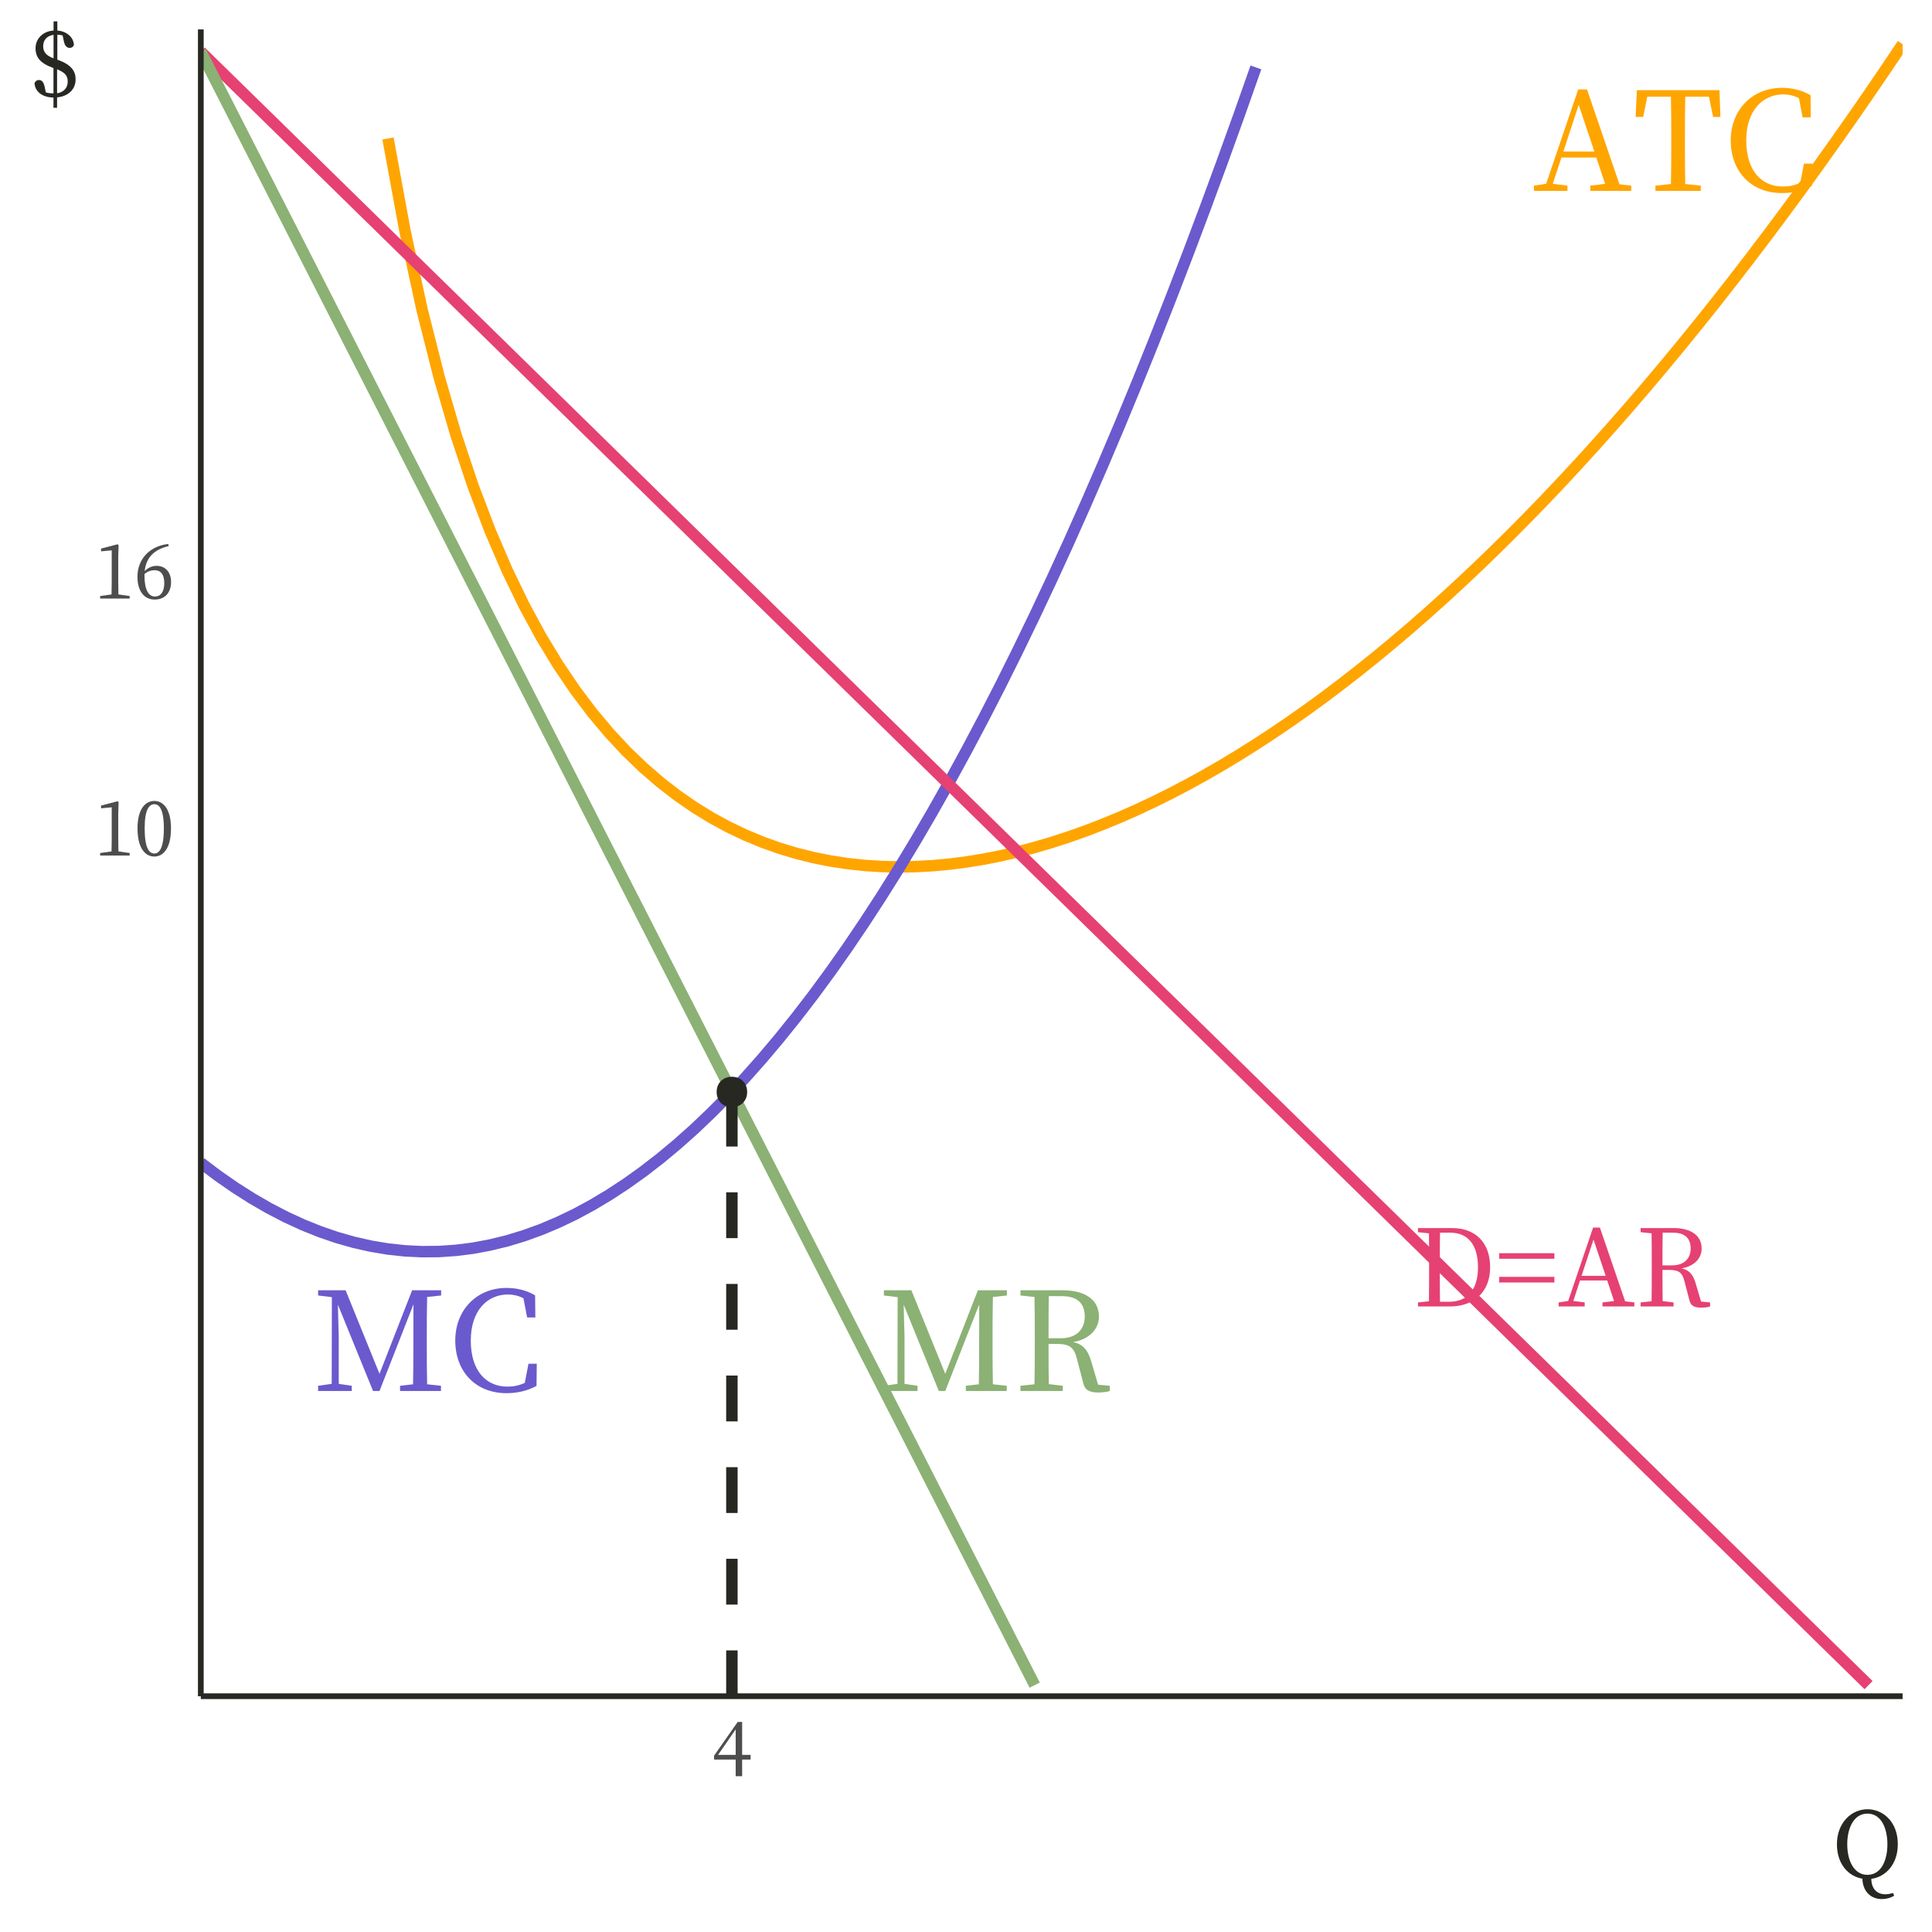
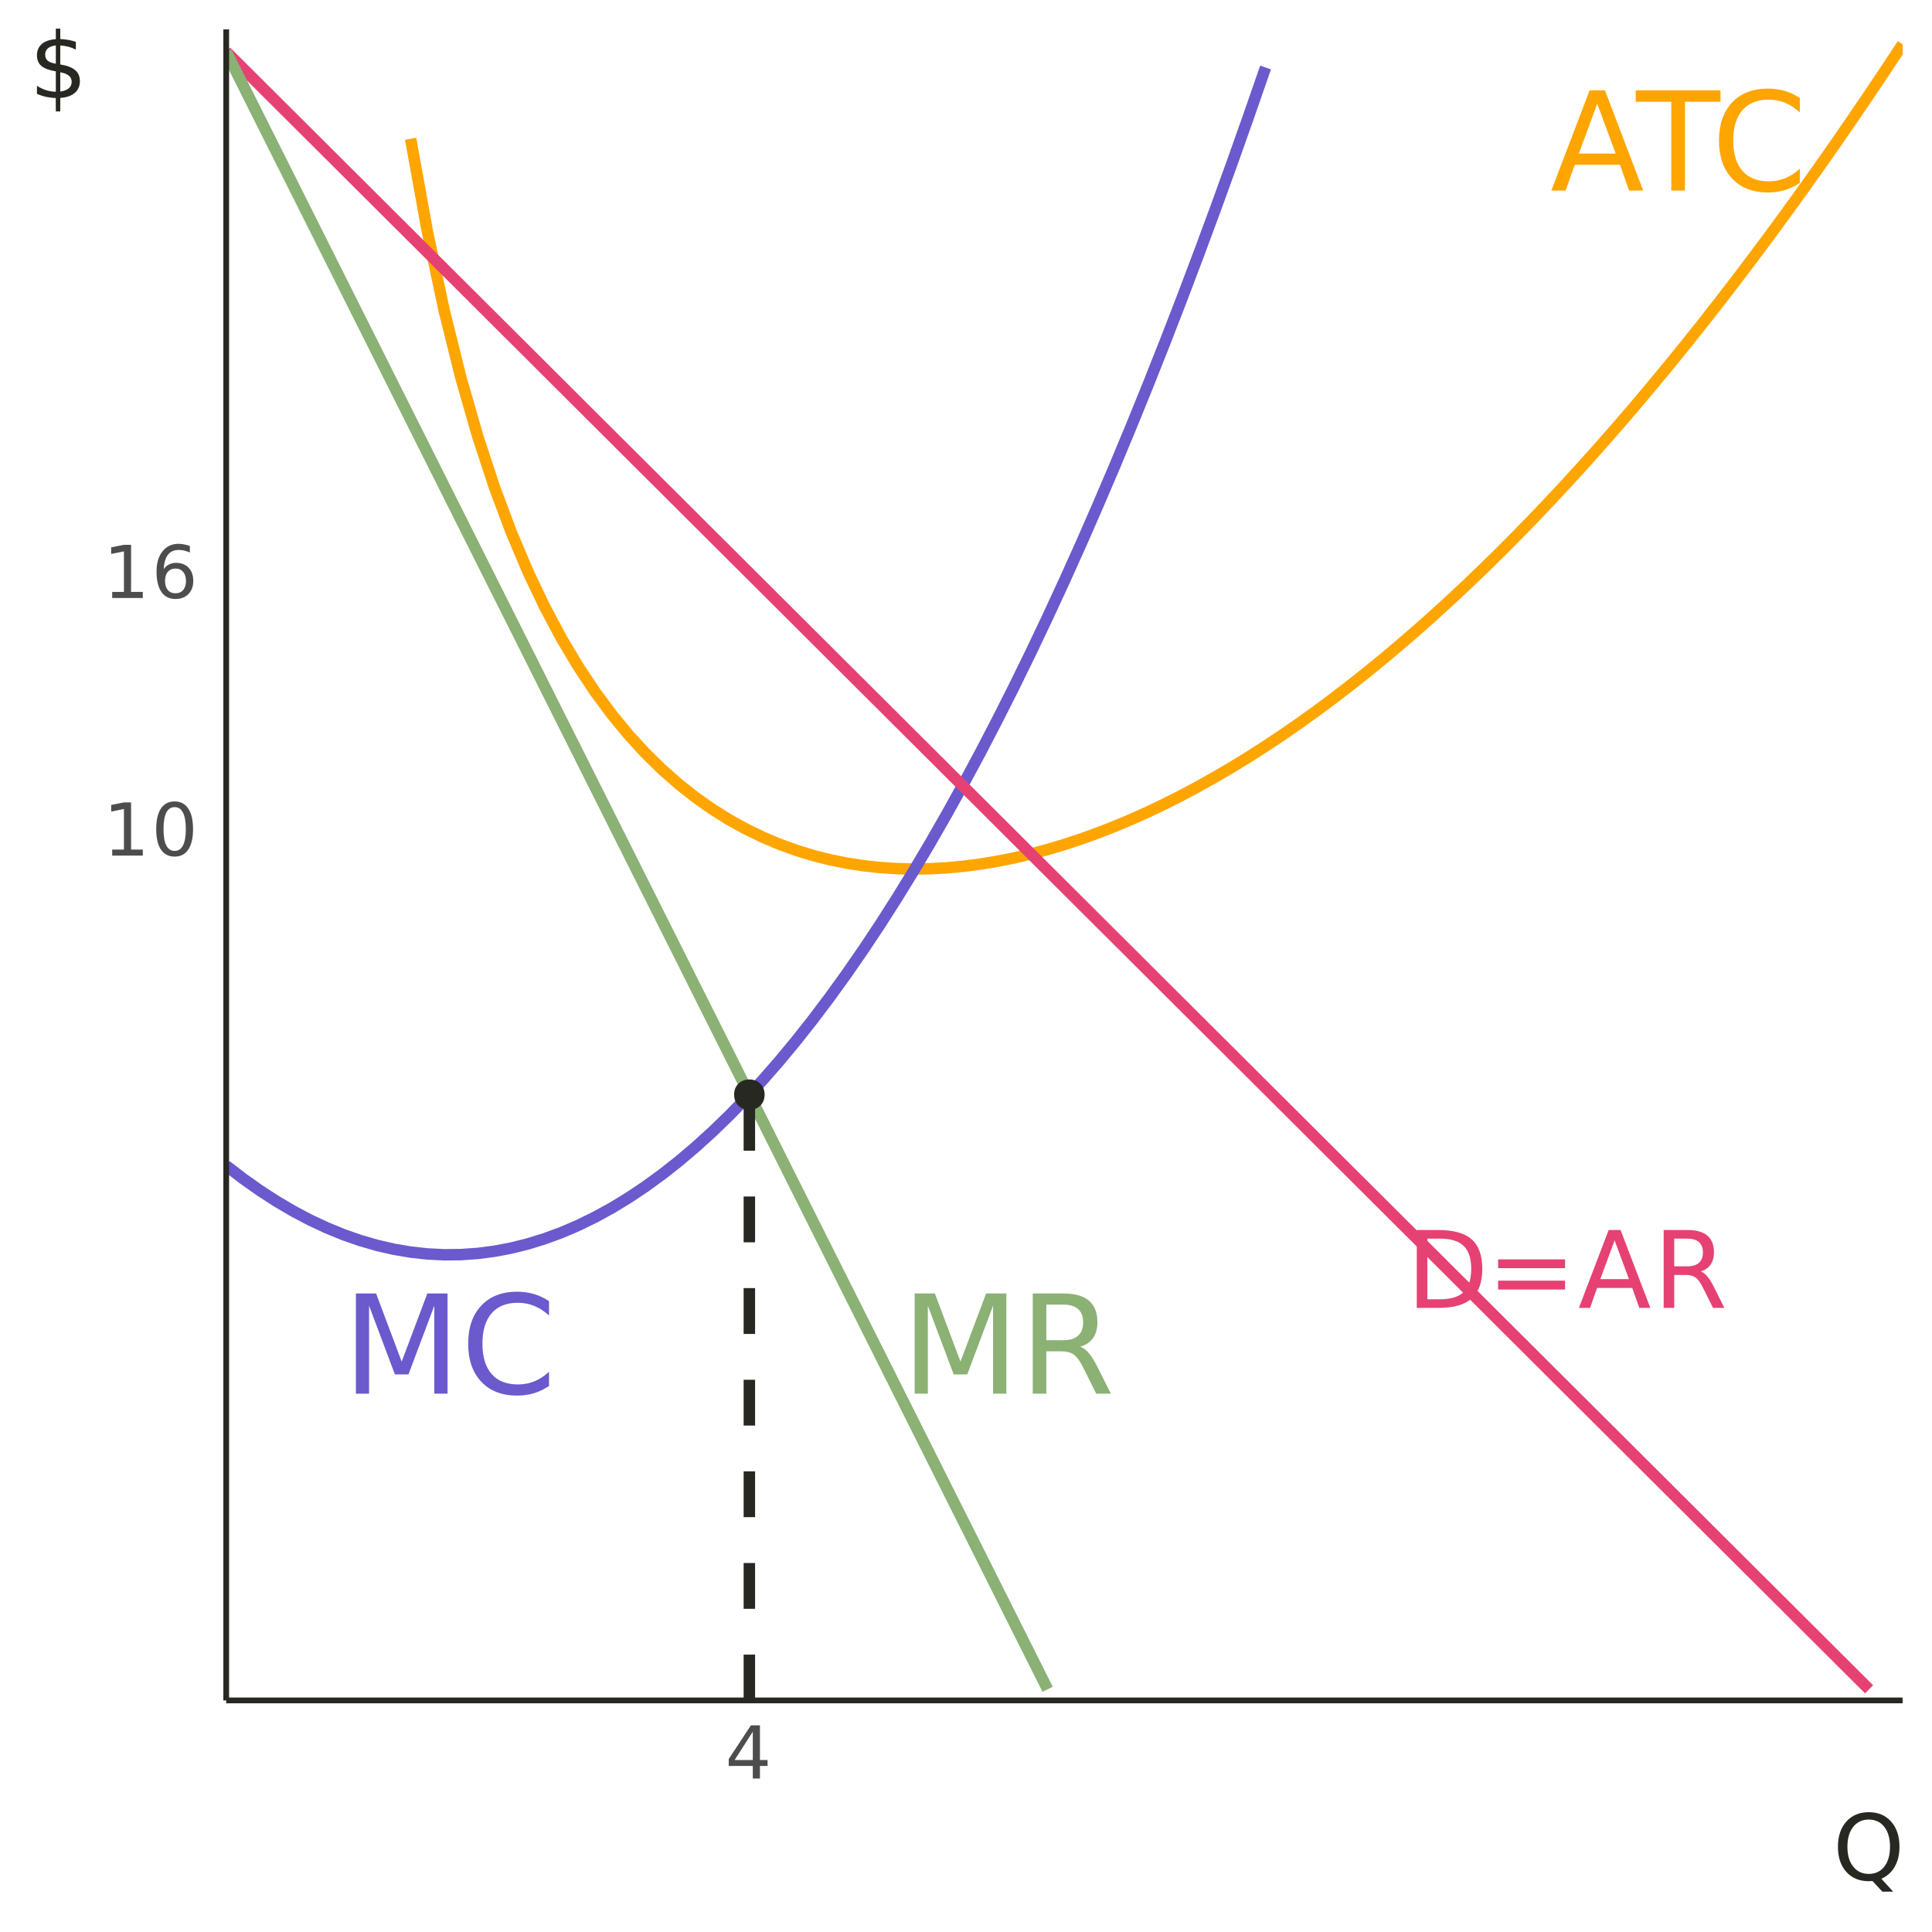
- <svg xmlns="http://www.w3.org/2000/svg" xmlns:xlink="http://www.w3.org/1999/xlink" width="360pt" height="360pt" viewBox="0 0 360 360" version="1.1">
+ <svg xmlns="http://www.w3.org/2000/svg" xmlns:xlink="http://www.w3.org/1999/xlink" width="360" height="360" viewBox="0 0 360 360">
  <defs>
    <g>
-       <symbol overflow="visible" id="glyph0-0">
-         <path style="stroke:none;" d="M 2.562 3.078 L 23.047 3.078 L 23.047 -22.531 L 2.562 -22.531 Z M 12.812 -10.781 L 4.656 -21.25 L 20.953 -21.25 Z M 13.625 -9.734 L 21.766 -20.203 L 21.766 0.75 Z M 4.656 1.797 L 12.812 -8.688 L 20.953 1.797 Z M 3.844 -20.203 L 11.984 -9.734 L 3.844 0.75 Z M 3.844 -20.203 " />
-       </symbol>
-       <symbol overflow="visible" id="glyph0-1">
-         <path style="stroke:none;" d="M 5.688 -7.328 L 8.547 -16.031 L 11.469 -7.328 Z M 16.141 -1.234 L 10.094 -18.906 L 8.453 -18.906 L 2.484 -1.328 L 0.203 -0.969 L 0.203 0 L 6.453 0 L 6.453 -0.969 L 3.719 -1.328 L 5.328 -6.219 L 11.828 -6.219 L 13.469 -1.312 L 10.703 -0.969 L 10.703 0 L 18.344 0 L 18.344 -0.969 Z M 16.141 -1.234 " />
-       </symbol>
-       <symbol overflow="visible" id="glyph0-2">
-         <path style="stroke:none;" d="M 14.219 -17.547 L 15 -13.781 L 16.359 -13.781 L 16.188 -18.766 L 0.797 -18.766 L 0.562 -13.781 L 1.969 -13.781 L 2.734 -17.547 L 7.141 -17.547 C 7.203 -15.078 7.203 -12.578 7.203 -10.062 L 7.203 -8.688 C 7.203 -6.172 7.203 -3.719 7.141 -1.281 L 4.25 -0.969 L 4.25 0 L 12.703 0 L 12.703 -0.969 L 9.812 -1.281 C 9.75 -3.734 9.75 -6.219 9.75 -8.688 L 9.75 -10.062 C 9.75 -12.578 9.75 -15.078 9.812 -17.547 Z M 14.219 -17.547 " />
-       </symbol>
-       <symbol overflow="visible" id="glyph0-3">
-         <path style="stroke:none;" d="M 15 -5.078 L 14.312 -1.516 C 13.234 -1 12.141 -0.812 11.094 -0.812 C 7.062 -0.812 4.25 -3.797 4.25 -9.406 C 4.25 -14.984 7.328 -17.984 11.188 -17.984 C 12.141 -17.984 13.094 -17.766 14.062 -17.281 L 14.75 -13.703 L 16.281 -13.703 L 16.234 -17.828 C 14.391 -18.906 12.5 -19.203 10.891 -19.203 C 5.406 -19.203 1.359 -15.141 1.359 -9.406 C 1.359 -3.562 5.219 0.406 10.891 0.406 C 12.875 0.406 14.75 0 16.5 -0.953 L 16.547 -5.078 Z M 15 -5.078 " />
-       </symbol>
-       <symbol overflow="visible" id="glyph0-4">
-         <path style="stroke:none;" d="M 24 -17.797 L 24 -18.766 L 18.594 -18.766 L 12.516 -3.203 L 6.203 -18.766 L 1.078 -18.766 L 1.078 -17.797 L 3.641 -17.484 L 3.609 -1.328 L 1.078 -0.969 L 1.078 0 L 7.344 0 L 7.344 -0.969 L 4.922 -1.328 L 4.922 -10.219 C 4.922 -10.344 4.812 -13.625 4.766 -16.078 L 11.312 0 L 12.516 0 L 18.844 -16.141 L 18.828 -8.609 C 18.828 -6.141 18.828 -3.688 18.766 -1.25 L 16.344 -0.969 L 16.344 0 L 23.969 0 L 23.969 -0.969 L 21.391 -1.25 C 21.328 -3.734 21.328 -6.219 21.328 -8.688 L 21.328 -10.062 C 21.328 -12.578 21.328 -15.078 21.391 -17.516 Z M 24 -17.797 " />
-       </symbol>
-       <symbol overflow="visible" id="glyph0-5">
-         <path style="stroke:none;" d="M 6.484 -9.828 C 6.484 -12.734 6.484 -15.188 6.531 -17.672 L 8.969 -17.672 C 11.906 -17.672 13.234 -16.281 13.234 -13.875 C 13.234 -11.547 11.75 -9.828 8.766 -9.828 Z M 15.719 -1.172 L 14.422 -5.578 C 13.781 -7.734 12.828 -8.734 11.062 -9.109 C 14.266 -9.688 15.875 -11.656 15.875 -13.859 C 15.875 -16.953 13.375 -18.766 9.109 -18.766 L 1.25 -18.766 L 1.25 -17.797 L 3.859 -17.516 C 3.922 -15.062 3.922 -12.578 3.922 -10.062 L 3.922 -8.688 C 3.922 -6.172 3.922 -3.719 3.859 -1.25 L 1.25 -0.969 L 1.25 0 L 9.141 0 L 9.141 -0.969 L 6.531 -1.281 C 6.484 -3.688 6.484 -6.141 6.484 -8.766 L 7.969 -8.766 C 10.297 -8.766 11.219 -8.25 11.781 -5.969 L 12.938 -1.516 C 13.234 -0.203 14.031 0.281 15.781 0.281 C 16.641 0.281 17.359 0.172 17.906 0 L 17.906 -0.969 Z M 15.719 -1.172 " />
-       </symbol>
-       <symbol overflow="visible" id="glyph1-0">
-         <path style="stroke:none;" d="M 1.984 2.391 L 17.922 2.391 L 17.922 -17.531 L 1.984 -17.531 Z M 9.953 -8.391 L 3.625 -16.531 L 16.297 -16.531 Z M 10.594 -7.562 L 16.938 -15.719 L 16.938 0.578 Z M 3.625 1.391 L 9.953 -6.75 L 16.297 1.391 Z M 2.984 -15.719 L 9.328 -7.562 L 2.984 0.578 Z M 2.984 -15.719 " />
-       </symbol>
-       <symbol overflow="visible" id="glyph1-1">
-         <path style="stroke:none;" d="M 5.078 -0.875 C 5.047 -2.844 5.047 -4.844 5.047 -7.047 L 5.047 -7.812 C 5.047 -9.828 5.047 -11.812 5.078 -13.75 L 6.969 -13.75 C 10.281 -13.75 12.156 -11.5 12.156 -7.297 C 12.156 -3.25 10.281 -0.875 6.797 -0.875 Z M 0.969 -14.609 L 0.969 -13.844 L 3.016 -13.625 C 3.047 -11.719 3.047 -9.766 3.047 -7.812 L 3.047 -7.047 C 3.047 -4.844 3.047 -2.891 3.016 -0.969 L 0.969 -0.75 L 0.969 0 L 6.938 0 C 11.281 0 14.422 -2.609 14.422 -7.297 C 14.422 -12 11.578 -14.609 7.328 -14.609 Z M 0.969 -14.609 " />
-       </symbol>
-       <symbol overflow="visible" id="glyph1-2">
-         <path style="stroke:none;" d="M 10.938 -4.469 L 10.938 -5.516 L 0.656 -5.516 L 0.656 -4.469 Z M 10.938 -8.891 L 10.938 -9.922 L 0.656 -9.922 L 0.656 -8.891 Z M 10.938 -8.891 " />
-       </symbol>
-       <symbol overflow="visible" id="glyph1-3">
-         <path style="stroke:none;" d="M 4.422 -5.703 L 6.656 -12.469 L 8.922 -5.703 Z M 12.547 -0.953 L 7.844 -14.703 L 6.578 -14.703 L 1.938 -1.031 L 0.156 -0.75 L 0.156 0 L 5.016 0 L 5.016 -0.75 L 2.891 -1.031 L 4.141 -4.844 L 9.203 -4.844 L 10.484 -1.016 L 8.328 -0.75 L 8.328 0 L 14.266 0 L 14.266 -0.75 Z M 12.547 -0.953 " />
-       </symbol>
-       <symbol overflow="visible" id="glyph1-4">
-         <path style="stroke:none;" d="M 5.047 -7.656 C 5.047 -9.906 5.047 -11.812 5.078 -13.75 L 6.969 -13.75 C 9.266 -13.75 10.297 -12.672 10.297 -10.797 C 10.297 -8.984 9.141 -7.656 6.812 -7.656 Z M 12.234 -0.922 L 11.219 -4.344 C 10.719 -6.016 9.984 -6.797 8.609 -7.094 C 11.094 -7.531 12.344 -9.062 12.344 -10.781 C 12.344 -13.188 10.406 -14.609 7.094 -14.609 L 0.969 -14.609 L 0.969 -13.844 L 3.016 -13.625 C 3.047 -11.719 3.047 -9.781 3.047 -7.828 L 3.047 -6.75 C 3.047 -4.797 3.047 -2.891 3.016 -0.969 L 0.969 -0.75 L 0.969 0 L 7.109 0 L 7.109 -0.75 L 5.078 -1 C 5.047 -2.875 5.047 -4.781 5.047 -6.812 L 6.203 -6.812 C 8.016 -6.812 8.719 -6.422 9.156 -4.641 L 10.062 -1.172 C 10.297 -0.156 10.922 0.219 12.266 0.219 C 12.953 0.219 13.5 0.141 13.922 0 L 13.922 -0.75 Z M 12.234 -0.922 " />
-       </symbol>
-       <symbol overflow="visible" id="glyph2-0">
-         <path style="stroke:none;" d="M 1.359 1.625 L 12.234 1.625 L 12.234 -11.969 L 1.359 -11.969 Z M 6.797 -5.719 L 2.469 -11.281 L 11.125 -11.281 Z M 7.234 -5.172 L 11.547 -10.719 L 11.547 0.391 Z M 2.469 0.953 L 6.797 -4.609 L 11.125 0.953 Z M 2.031 -10.719 L 6.359 -5.172 L 2.031 0.391 Z M 2.031 -10.719 " />
-       </symbol>
-       <symbol overflow="visible" id="glyph2-1">
-         <path style="stroke:none;" d="M 4.516 -0.766 C 4.5 -1.547 4.484 -2.359 4.484 -3.141 L 4.484 -7.812 L 4.547 -9.969 L 4.344 -10.109 L 1.281 -9.312 L 1.281 -8.797 L 3.266 -8.984 L 3.266 -3.141 C 3.266 -2.359 3.25 -1.547 3.234 -0.766 L 1.109 -0.469 L 1.109 0 L 6.609 0 L 6.609 -0.469 Z M 4.516 -0.766 " />
-       </symbol>
-       <symbol overflow="visible" id="glyph2-2">
-         <path style="stroke:none;" d="M 1.938 -5.062 C 1.938 -8.625 2.797 -9.562 3.75 -9.562 C 4.656 -9.562 5.516 -8.625 5.516 -5.062 C 5.516 -1.359 4.656 -0.375 3.75 -0.375 C 2.797 -0.375 1.938 -1.344 1.938 -5.062 Z M 3.75 -10.172 C 2.141 -10.172 0.609 -8.781 0.609 -5.062 C 0.609 -1.203 2.141 0.188 3.75 0.188 C 5.312 0.188 6.844 -1.203 6.844 -5.062 C 6.844 -8.781 5.312 -10.172 3.75 -10.172 Z M 3.75 -10.172 " />
-       </symbol>
-       <symbol overflow="visible" id="glyph2-3">
-         <path style="stroke:none;" d="M 1.906 -4.562 C 2.484 -5.094 3.188 -5.281 3.812 -5.281 C 4.875 -5.281 5.594 -4.547 5.594 -2.875 C 5.594 -1.203 4.875 -0.375 3.859 -0.375 C 2.641 -0.375 1.906 -1.688 1.906 -4.266 Z M 6.328 -10.172 C 2.656 -9.734 0.594 -7.156 0.594 -4.078 C 0.594 -1.406 1.828 0.188 3.812 0.188 C 5.609 0.188 6.859 -1 6.859 -3.094 C 6.859 -4.922 5.781 -6.094 4.156 -6.094 C 3.344 -6.094 2.562 -5.75 1.938 -5.109 C 2.203 -7.547 3.578 -9.109 6.422 -9.781 Z M 6.328 -10.172 " />
-       </symbol>
-       <symbol overflow="visible" id="glyph2-4">
-         <path style="stroke:none;" d="M 1.156 -3.969 L 4.438 -8.719 L 4.438 -3.969 Z M 7.219 -3.969 L 5.641 -3.969 L 5.641 -10.109 L 4.812 -10.109 L 0.406 -3.812 L 0.406 -3.094 L 4.438 -3.094 L 4.438 0 L 5.641 0 L 5.641 -3.094 L 7.219 -3.094 Z M 7.219 -3.969 " />
-       </symbol>
-       <symbol overflow="visible" id="glyph3-0">
-         <path style="stroke:none;" d="M 1.703 2.047 L 15.297 2.047 L 15.297 -14.953 L 1.703 -14.953 Z M 8.5 -7.156 L 3.094 -14.109 L 13.906 -14.109 Z M 9.047 -6.453 L 14.453 -13.406 L 14.453 0.5 Z M 3.094 1.188 L 8.5 -5.766 L 13.906 1.188 Z M 2.547 -13.406 L 7.953 -6.453 L 2.547 0.5 Z M 2.547 -13.406 " />
-       </symbol>
-       <symbol overflow="visible" id="glyph3-1">
-         <path style="stroke:none;" d="M 2.828 -6.234 C 2.828 -9.156 4 -11.938 6.594 -11.938 C 9.188 -11.938 10.312 -9.156 10.312 -6.234 C 10.312 -3.297 9.188 -0.531 6.594 -0.531 C 4 -0.531 2.828 -3.297 2.828 -6.234 Z M 11.375 2.859 C 10.797 3.016 10.359 3.094 9.938 3.094 C 8.344 3.094 7.344 2.062 7.312 0.219 C 9.969 -0.141 12.25 -2.484 12.25 -6.234 C 12.25 -10.438 9.484 -12.75 6.594 -12.75 C 3.672 -12.75 0.906 -10.312 0.906 -6.234 C 0.906 -2.469 3.094 -0.234 5.656 0.188 C 5.688 2.234 6.938 3.984 9.281 3.984 C 10.047 3.984 10.906 3.781 11.562 3.359 Z M 11.375 2.859 " />
-       </symbol>
-       <symbol overflow="visible" id="glyph3-2">
-         <path style="stroke:none;" d="M 5.156 -5.031 C 6.562 -4.453 7.141 -3.875 7.141 -2.75 C 7.141 -1.547 6.359 -0.734 5.156 -0.562 Z M 4.5 -7.078 C 3.25 -7.516 2.562 -8.188 2.562 -9.328 C 2.562 -10.562 3.359 -11.281 4.5 -11.453 Z M 5.203 -6.812 L 5.203 -11.484 C 5.531 -11.469 5.844 -11.422 6.188 -11.344 L 6.438 -10.172 C 6.641 -9.25 7.109 -9.016 7.5 -9.016 C 7.875 -9.016 8.172 -9.203 8.297 -9.594 C 8.172 -11.078 6.906 -12.125 5.203 -12.25 L 5.203 -13.953 L 4.5 -13.953 L 4.5 -12.25 C 2.531 -12.125 1.141 -10.75 1.141 -8.938 C 1.141 -7.109 2.25 -6.109 4.188 -5.375 L 4.484 -5.266 L 4.484 -0.531 C 4.016 -0.547 3.531 -0.594 3.062 -0.719 L 2.812 -1.891 C 2.594 -2.781 2.203 -3.031 1.766 -3.031 C 1.375 -3.031 1.125 -2.828 0.953 -2.438 C 1.047 -0.828 2.484 0.219 4.484 0.234 L 4.484 2.141 L 5.156 2.141 L 5.156 0.203 C 7.281 0 8.609 -1.312 8.609 -3.141 C 8.609 -4.672 7.844 -5.859 5.328 -6.781 Z M 5.203 -6.812 " />
-       </symbol>
+       <g id="glyph-0-0">
+         <path d="M 1.281 4.531 L 1.281 -18.062 L 14.078 -18.062 L 14.078 4.531 Z M 2.719 3.094 L 12.656 3.094 L 12.656 -16.625 L 2.719 -16.625 Z M 2.719 3.094 " />
+       </g>
+       <g id="glyph-0-1">
+         <path d="M 8.75 -16.188 L 5.328 -6.891 L 12.188 -6.891 Z M 7.328 -18.672 L 10.188 -18.672 L 17.312 0 L 14.688 0 L 12.984 -4.797 L 4.562 -4.797 L 2.859 0 L 0.203 0 Z M 7.328 -18.672 " />
+       </g>
+       <g id="glyph-0-2">
+         <path d="M -0.078 -18.672 L 15.719 -18.672 L 15.719 -16.547 L 9.094 -16.547 L 9.094 0 L 6.547 0 L 6.547 -16.547 L -0.078 -16.547 Z M -0.078 -18.672 " />
+       </g>
+       <g id="glyph-0-3">
+         <path d="M 16.5 -17.234 L 16.5 -14.562 C 15.645 -15.352 14.734 -15.945 13.766 -16.344 C 12.805 -16.738 11.785 -16.938 10.703 -16.938 C 8.566 -16.938 6.93 -16.281 5.797 -14.969 C 4.66 -13.664 4.094 -11.781 4.094 -9.312 C 4.094 -6.852 4.66 -4.973 5.797 -3.672 C 6.93 -2.367 8.566 -1.719 10.703 -1.719 C 11.785 -1.719 12.805 -1.91 13.766 -2.297 C 14.734 -2.691 15.645 -3.285 16.5 -4.078 L 16.5 -1.438 C 15.613 -0.832 14.676 -0.379 13.688 -0.078 C 12.695 0.211 11.648 0.359 10.547 0.359 C 7.723 0.359 5.5 -0.504 3.875 -2.234 C 2.25 -3.961 1.438 -6.32 1.438 -9.312 C 1.438 -12.312 2.25 -14.676 3.875 -16.406 C 5.5 -18.133 7.723 -19 10.547 -19 C 11.672 -19 12.723 -18.852 13.703 -18.562 C 14.691 -18.27 15.625 -17.828 16.5 -17.234 Z M 16.5 -17.234 " />
+       </g>
+       <g id="glyph-0-4">
+         <path d="M 2.516 -18.672 L 6.281 -18.672 L 11.047 -5.969 L 15.828 -18.672 L 19.594 -18.672 L 19.594 0 L 17.125 0 L 17.125 -16.391 L 12.312 -3.594 L 9.781 -3.594 L 4.969 -16.391 L 4.969 0 L 2.516 0 Z M 2.516 -18.672 " />
+       </g>
+       <g id="glyph-0-5">
+         <path d="M 11.359 -8.75 C 11.898 -8.57 12.426 -8.18 12.938 -7.578 C 13.457 -6.973 13.977 -6.148 14.5 -5.109 L 17.062 0 L 14.344 0 L 11.953 -4.797 C 11.336 -6.047 10.738 -6.875 10.156 -7.281 C 9.582 -7.688 8.797 -7.891 7.797 -7.891 L 5.047 -7.891 L 5.047 0 L 2.516 0 L 2.516 -18.672 L 8.219 -18.672 C 10.352 -18.672 11.941 -18.223 12.984 -17.328 C 14.035 -16.441 14.562 -15.098 14.562 -13.297 C 14.562 -12.117 14.289 -11.141 13.75 -10.359 C 13.207 -9.586 12.41 -9.051 11.359 -8.75 Z M 5.047 -16.594 L 5.047 -9.969 L 8.219 -9.969 C 9.438 -9.969 10.352 -10.25 10.969 -10.812 C 11.594 -11.375 11.906 -12.203 11.906 -13.297 C 11.906 -14.391 11.594 -15.211 10.969 -15.766 C 10.352 -16.316 9.438 -16.594 8.219 -16.594 Z M 5.047 -16.594 " />
+       </g>
+       <g id="glyph-1-0">
+         <path d="M 1 3.516 L 1 -14.047 L 10.953 -14.047 L 10.953 3.516 Z M 2.109 2.406 L 9.844 2.406 L 9.844 -12.922 L 2.109 -12.922 Z M 2.109 2.406 " />
+       </g>
+       <g id="glyph-1-1">
+         <path d="M 3.922 -12.906 L 3.922 -1.609 L 6.297 -1.609 C 8.297 -1.609 9.758 -2.062 10.688 -2.969 C 11.625 -3.883 12.094 -5.32 12.094 -7.281 C 12.094 -9.219 11.625 -10.641 10.688 -11.547 C 9.758 -12.453 8.297 -12.906 6.297 -12.906 Z M 1.953 -14.516 L 5.984 -14.516 C 8.805 -14.516 10.875 -13.93 12.188 -12.766 C 13.5 -11.598 14.156 -9.77 14.156 -7.281 C 14.156 -4.77 13.492 -2.926 12.172 -1.75 C 10.848 -0.582 8.785 0 5.984 0 L 1.953 0 Z M 1.953 -14.516 " />
+       </g>
+       <g id="glyph-1-2">
+         <path d="M 2.109 -9.047 L 14.578 -9.047 L 14.578 -7.406 L 2.109 -7.406 Z M 2.109 -5.078 L 14.578 -5.078 L 14.578 -3.422 L 2.109 -3.422 Z M 2.109 -5.078 " />
+       </g>
+       <g id="glyph-1-3">
+         <path d="M 6.812 -12.594 L 4.141 -5.359 L 9.484 -5.359 Z M 5.703 -14.516 L 7.922 -14.516 L 13.469 0 L 11.422 0 L 10.094 -3.719 L 3.547 -3.719 L 2.234 0 L 0.156 0 Z M 5.703 -14.516 " />
+       </g>
+       <g id="glyph-1-4">
+         <path d="M 8.844 -6.812 C 9.258 -6.664 9.664 -6.359 10.062 -5.891 C 10.469 -5.422 10.875 -4.781 11.281 -3.969 L 13.266 0 L 11.156 0 L 9.297 -3.719 C 8.816 -4.695 8.352 -5.344 7.906 -5.656 C 7.457 -5.977 6.844 -6.141 6.062 -6.141 L 3.922 -6.141 L 3.922 0 L 1.953 0 L 1.953 -14.516 L 6.391 -14.516 C 8.047 -14.516 9.281 -14.164 10.094 -13.469 C 10.914 -12.781 11.328 -11.738 11.328 -10.344 C 11.328 -9.426 11.113 -8.664 10.688 -8.062 C 10.27 -7.457 9.656 -7.039 8.844 -6.812 Z M 3.922 -12.906 L 3.922 -7.75 L 6.391 -7.75 C 7.336 -7.75 8.051 -7.969 8.531 -8.406 C 9.02 -8.844 9.266 -9.488 9.266 -10.344 C 9.266 -11.188 9.02 -11.82 8.531 -12.25 C 8.051 -12.688 7.336 -12.906 6.391 -12.906 Z M 3.922 -12.906 " />
+       </g>
+       <g id="glyph-2-0">
+         <path d="M 0.672 2.406 L 0.672 -9.578 L 7.469 -9.578 L 7.469 2.406 Z M 1.438 1.641 L 6.719 1.641 L 6.719 -8.828 L 1.438 -8.828 Z M 1.438 1.641 " />
+       </g>
+       <g id="glyph-2-1">
+         <path d="M 1.688 -1.125 L 3.875 -1.125 L 3.875 -8.688 L 1.5 -8.203 L 1.5 -9.438 L 3.859 -9.906 L 5.203 -9.906 L 5.203 -1.125 L 7.391 -1.125 L 7.391 0 L 1.688 0 Z M 1.688 -1.125 " />
+       </g>
+       <g id="glyph-2-2">
+         <path d="M 4.328 -9.031 C 3.629 -9.031 3.109 -8.688 2.766 -8 C 2.422 -7.32 2.25 -6.301 2.25 -4.938 C 2.25 -3.582 2.422 -2.566 2.766 -1.891 C 3.109 -1.211 3.629 -0.875 4.328 -0.875 C 5.016 -0.875 5.531 -1.211 5.875 -1.891 C 6.227 -2.566 6.406 -3.582 6.406 -4.938 C 6.406 -6.301 6.227 -7.32 5.875 -8 C 5.531 -8.688 5.016 -9.031 4.328 -9.031 Z M 4.328 -10.094 C 5.43 -10.094 6.273 -9.648 6.859 -8.766 C 7.453 -7.891 7.75 -6.613 7.75 -4.938 C 7.75 -3.27 7.453 -2 6.859 -1.125 C 6.273 -0.25 5.43 0.188 4.328 0.188 C 3.211 0.188 2.359 -0.25 1.766 -1.125 C 1.18 -2 0.891 -3.27 0.891 -4.938 C 0.891 -6.613 1.18 -7.891 1.766 -8.766 C 2.359 -9.648 3.211 -10.094 4.328 -10.094 Z M 4.328 -10.094 " />
+       </g>
+       <g id="glyph-2-3">
+         <path d="M 4.484 -5.484 C 3.879 -5.484 3.398 -5.273 3.047 -4.859 C 2.703 -4.453 2.531 -3.891 2.531 -3.172 C 2.531 -2.461 2.703 -1.898 3.047 -1.484 C 3.398 -1.078 3.879 -0.875 4.484 -0.875 C 5.086 -0.875 5.562 -1.078 5.906 -1.484 C 6.258 -1.898 6.438 -2.461 6.438 -3.172 C 6.438 -3.891 6.258 -4.453 5.906 -4.859 C 5.562 -5.273 5.086 -5.484 4.484 -5.484 Z M 7.156 -9.688 L 7.156 -8.469 C 6.812 -8.625 6.469 -8.742 6.125 -8.828 C 5.781 -8.91 5.441 -8.953 5.109 -8.953 C 4.223 -8.953 3.547 -8.656 3.078 -8.062 C 2.617 -7.469 2.352 -6.566 2.281 -5.359 C 2.539 -5.742 2.867 -6.035 3.266 -6.234 C 3.66 -6.441 4.094 -6.547 4.562 -6.547 C 5.562 -6.547 6.348 -6.242 6.922 -5.641 C 7.504 -5.035 7.797 -4.211 7.797 -3.172 C 7.797 -2.16 7.492 -1.348 6.891 -0.734 C 6.285 -0.117 5.484 0.188 4.484 0.188 C 3.336 0.188 2.461 -0.25 1.859 -1.125 C 1.254 -2 0.953 -3.27 0.953 -4.938 C 0.953 -6.508 1.32 -7.758 2.062 -8.688 C 2.801 -9.625 3.801 -10.094 5.062 -10.094 C 5.395 -10.094 5.734 -10.055 6.078 -9.984 C 6.422 -9.922 6.781 -9.82 7.156 -9.688 Z M 7.156 -9.688 " />
+       </g>
+       <g id="glyph-2-4">
+         <path d="M 5.141 -8.734 L 1.75 -3.453 L 5.141 -3.453 Z M 4.781 -9.906 L 6.469 -9.906 L 6.469 -3.453 L 7.891 -3.453 L 7.891 -2.344 L 6.469 -2.344 L 6.469 0 L 5.141 0 L 5.141 -2.344 L 0.656 -2.344 L 0.656 -3.625 Z M 4.781 -9.906 " />
+       </g>
+       <g id="glyph-3-0">
+         <path d="M 0.844 3 L 0.844 -11.984 L 9.344 -11.984 L 9.344 3 Z M 1.797 2.062 L 8.406 2.062 L 8.406 -11.031 L 1.797 -11.031 Z M 1.797 2.062 " />
+       </g>
+       <g id="glyph-3-1">
+         <path d="M 6.703 -11.25 C 5.484 -11.25 4.516 -10.797 3.797 -9.891 C 3.078 -8.984 2.719 -7.75 2.719 -6.188 C 2.719 -4.625 3.078 -3.391 3.797 -2.484 C 4.516 -1.578 5.484 -1.125 6.703 -1.125 C 7.922 -1.125 8.883 -1.578 9.594 -2.484 C 10.301 -3.391 10.656 -4.625 10.656 -6.188 C 10.656 -7.75 10.301 -8.984 9.594 -9.891 C 8.883 -10.797 7.922 -11.25 6.703 -11.25 Z M 9.047 -0.219 L 11.25 2.188 L 9.234 2.188 L 7.391 0.203 C 7.211 0.211 7.07 0.219 6.969 0.219 C 6.875 0.227 6.785 0.234 6.703 0.234 C 4.953 0.234 3.555 -0.344 2.516 -1.5 C 1.473 -2.664 0.953 -4.227 0.953 -6.188 C 0.953 -8.145 1.473 -9.707 2.516 -10.875 C 3.555 -12.039 4.953 -12.625 6.703 -12.625 C 8.441 -12.625 9.828 -12.039 10.859 -10.875 C 11.898 -9.707 12.422 -8.145 12.422 -6.188 C 12.422 -4.75 12.129 -3.516 11.547 -2.484 C 10.973 -1.461 10.141 -0.707 9.047 -0.219 Z M 9.047 -0.219 " />
+       </g>
+       <g id="glyph-3-2">
+         <path d="M 5.75 2.5 L 4.922 2.5 L 4.906 0 C 4.32 -0.008 3.738 -0.078 3.156 -0.203 C 2.582 -0.328 2 -0.516 1.406 -0.766 L 1.406 -2.266 C 1.977 -1.91 2.551 -1.641 3.125 -1.453 C 3.707 -1.273 4.305 -1.18 4.922 -1.172 L 4.922 -4.969 C 3.691 -5.164 2.797 -5.5 2.234 -5.969 C 1.68 -6.445 1.406 -7.102 1.406 -7.938 C 1.406 -8.832 1.707 -9.539 2.312 -10.062 C 2.914 -10.582 3.785 -10.883 4.922 -10.969 L 4.922 -12.922 L 5.75 -12.922 L 5.75 -10.984 C 6.258 -10.961 6.754 -10.91 7.234 -10.828 C 7.711 -10.742 8.188 -10.625 8.656 -10.469 L 8.656 -9.016 C 8.188 -9.254 7.711 -9.438 7.234 -9.562 C 6.754 -9.688 6.258 -9.758 5.75 -9.781 L 5.75 -6.25 C 7 -6.051 7.922 -5.703 8.516 -5.203 C 9.109 -4.703 9.406 -4.02 9.406 -3.156 C 9.406 -2.227 9.086 -1.492 8.453 -0.953 C 7.828 -0.41 6.926 -0.098 5.75 -0.016 Z M 4.922 -6.391 L 4.922 -9.797 C 4.273 -9.723 3.781 -9.539 3.438 -9.25 C 3.102 -8.957 2.938 -8.566 2.938 -8.078 C 2.938 -7.598 3.094 -7.223 3.406 -6.953 C 3.719 -6.691 4.223 -6.504 4.922 -6.391 Z M 5.75 -4.797 L 5.75 -1.203 C 6.445 -1.297 6.973 -1.492 7.328 -1.797 C 7.691 -2.109 7.875 -2.508 7.875 -3 C 7.875 -3.488 7.703 -3.875 7.359 -4.156 C 7.016 -4.445 6.477 -4.66 5.75 -4.797 Z M 5.75 -4.797 " />
+       </g>
    </g>
-     <clipPath id="clip1">
-       <path d="M 71 7 L 354.523 7 L 354.523 163 L 71 163 Z M 71 7 " />
+     <clipPath id="clip-0">
+       <path clip-rule="nonzero" d="M 75 7 L 354.523 7 L 354.523 163 L 75 163 Z M 75 7 " />
    </clipPath>
-     <clipPath id="clip2">
-       <path d="M 37.418 11 L 236 11 L 236 235 L 37.418 235 Z M 37.418 11 " />
+     <clipPath id="clip-1">
+       <path clip-rule="nonzero" d="M 42.152 11 L 237 11 L 237 235 L 42.152 235 Z M 42.152 11 " />
    </clipPath>
-     <clipPath id="clip3">
-       <path d="M 37.418 8 L 350 8 L 350 316 L 37.418 316 Z M 37.418 8 " />
+     <clipPath id="clip-2">
+       <path clip-rule="nonzero" d="M 42.152 8 L 350 8 L 350 316 L 42.152 316 Z M 42.152 8 " />
    </clipPath>
-     <clipPath id="clip4">
-       <path d="M 37.418 8 L 194 8 L 194 316 L 37.418 316 Z M 37.418 8 " />
+     <clipPath id="clip-3">
+       <path clip-rule="nonzero" d="M 42.152 8 L 197 8 L 197 316 L 42.152 316 Z M 42.152 8 " />
    </clipPath>
-     <clipPath id="clip5">
-       <path d="M 135 202 L 138 202 L 138 316.066 L 135 316.066 Z M 135 202 " />
+     <clipPath id="clip-4">
+       <path clip-rule="nonzero" d="M 138 202 L 141 202 L 141 316.852 L 138 316.852 Z M 138 202 " />
    </clipPath>
  </defs>
-   <g id="surface469">
-     <rect x="0" y="0" width="360" height="360" style="fill:rgb(100%,100%,100%);fill-opacity:1;stroke:none;" />
-     <g clip-path="url(#clip1)" clip-rule="nonzero">
-       <path style="fill:none;stroke-width:2.134;stroke-linecap:butt;stroke-linejoin:round;stroke:rgb(100%,64.706%,0%);stroke-opacity:1;stroke-miterlimit:10;" d="M 72.297 25.805 L 75.469 43.062 L 78.641 57.688 L 81.812 70.227 L 84.98 81.086 L 88.152 90.566 L 91.324 98.902 L 94.496 106.277 L 97.668 112.828 L 100.836 118.672 L 104.008 123.898 L 107.18 128.586 L 110.352 132.797 L 113.52 136.578 L 116.691 139.98 L 119.863 143.035 L 123.035 145.777 L 126.207 148.234 L 129.375 150.426 L 132.547 152.375 L 135.719 154.098 L 138.891 155.609 L 142.062 156.926 L 145.23 158.055 L 148.402 159.012 L 151.574 159.801 L 154.746 160.434 L 157.918 160.918 L 161.086 161.258 L 164.258 161.461 L 167.43 161.535 L 170.602 161.484 L 173.77 161.309 L 176.941 161.016 L 180.113 160.609 L 183.285 160.094 L 186.457 159.469 L 189.625 158.738 L 192.797 157.906 L 195.969 156.977 L 199.141 155.949 L 202.312 154.824 L 205.48 153.605 L 208.652 152.297 L 211.824 150.898 L 214.996 149.41 L 218.164 147.836 L 221.336 146.172 L 224.508 144.426 L 227.68 142.598 L 230.852 140.684 L 234.02 138.691 L 237.191 136.617 L 240.363 134.461 L 243.535 132.23 L 246.707 129.918 L 249.875 127.527 L 253.047 125.062 L 256.219 122.52 L 259.391 119.902 L 262.559 117.211 L 265.73 114.445 L 268.902 111.602 L 272.074 108.688 L 275.246 105.699 L 278.414 102.641 L 281.586 99.508 L 284.758 96.305 L 287.93 93.031 L 291.102 89.684 L 294.27 86.266 L 297.441 82.777 L 300.613 79.219 L 303.785 75.594 L 306.953 71.895 L 310.125 68.129 L 313.297 64.293 L 316.469 60.387 L 319.641 56.414 L 322.809 52.375 L 325.98 48.266 L 329.152 44.086 L 332.324 39.84 L 335.496 35.527 L 338.664 31.148 L 341.836 26.699 L 345.008 22.188 L 348.18 17.605 L 351.348 12.957 L 354.52 8.238 " />
-     </g>
-     <g style="fill:rgb(100%,64.706%,0%);fill-opacity:1;">
-       <use xlink:href="#glyph0-1" x="285.621" y="35.57" />
-       <use xlink:href="#glyph0-2" x="304.212" y="35.57" />
-       <use xlink:href="#glyph0-3" x="321.139" y="35.57" />
-     </g>
-     <g clip-path="url(#clip2)" clip-rule="nonzero">
-       <path style="fill:none;stroke-width:2.134;stroke-linecap:butt;stroke-linejoin:round;stroke:rgb(41.569%,35.294%,80.392%);stroke-opacity:1;stroke-miterlimit:10;" d="M 37.418 216.68 L 40.586 219.07 L 43.758 221.273 L 46.93 223.293 L 50.102 225.125 L 53.273 226.773 L 56.441 228.23 L 59.613 229.504 L 62.785 230.594 L 65.957 231.492 L 69.125 232.207 L 72.297 232.734 L 75.469 233.078 L 78.641 233.23 L 81.812 233.203 L 84.98 232.984 L 88.152 232.582 L 91.324 231.988 L 94.496 231.215 L 97.668 230.25 L 100.836 229.102 L 104.008 227.766 L 107.18 226.246 L 110.352 224.535 L 113.52 222.641 L 116.691 220.559 L 119.863 218.293 L 123.035 215.84 L 126.207 213.199 L 129.375 210.375 L 132.547 207.359 L 135.719 204.16 L 138.891 200.777 L 142.062 197.203 L 145.23 193.445 L 148.402 189.5 L 151.574 185.371 L 154.746 181.055 L 157.918 176.551 L 161.086 171.859 L 164.258 166.984 L 167.43 161.922 L 170.602 156.672 L 173.77 151.238 L 176.941 145.617 L 180.113 139.809 L 183.285 133.812 L 186.457 127.633 L 189.625 121.266 L 192.797 114.711 L 195.969 107.973 L 199.141 101.047 L 202.312 93.934 L 205.48 86.637 L 208.652 79.152 L 211.824 71.48 L 214.996 63.621 L 218.164 55.578 L 221.336 47.348 L 224.508 38.93 L 227.68 30.328 L 230.852 21.535 L 234.02 12.562 " />
-     </g>
-     <g style="fill:rgb(41.569%,35.294%,80.392%);fill-opacity:1;">
-       <use xlink:href="#glyph0-4" x="58.199" y="259.191" />
-       <use xlink:href="#glyph0-3" x="83.474" y="259.191" />
-     </g>
-     <g clip-path="url(#clip3)" clip-rule="nonzero">
-       <path style="fill:none;stroke-width:2.134;stroke-linecap:butt;stroke-linejoin:round;stroke:rgb(90.196%,25.49%,45.098%);stroke-opacity:1;stroke-miterlimit:10;" d="M 37.418 9.621 L 40.586 12.727 L 53.273 25.148 L 56.441 28.254 L 59.613 31.363 L 65.957 37.574 L 69.125 40.68 L 81.812 53.102 L 84.98 56.207 L 88.152 59.312 L 91.324 62.422 L 97.668 68.633 L 100.836 71.738 L 110.352 81.055 L 113.52 84.16 L 119.863 90.371 L 123.035 93.48 L 126.207 96.586 L 129.375 99.691 L 142.062 112.113 L 145.23 115.219 L 148.402 118.324 L 151.574 121.434 L 157.918 127.645 L 161.086 130.75 L 170.602 140.066 L 173.77 143.172 L 180.113 149.383 L 183.285 152.492 L 186.457 155.598 L 189.625 158.703 L 202.312 171.125 L 205.48 174.23 L 211.824 180.441 L 214.996 183.551 L 218.164 186.656 L 230.852 199.078 L 234.02 202.184 L 243.535 211.5 L 246.707 214.609 L 249.875 217.715 L 259.391 227.031 L 262.559 230.137 L 275.246 242.559 L 278.414 245.668 L 291.102 258.09 L 294.27 261.195 L 303.785 270.512 L 306.953 273.617 L 310.125 276.727 L 319.641 286.043 L 322.809 289.148 L 335.496 301.57 L 338.664 304.676 L 341.836 307.785 L 348.18 313.996 " />
-     </g>
-     <g clip-path="url(#clip4)" clip-rule="nonzero">
-       <path style="fill:none;stroke-width:2.134;stroke-linecap:butt;stroke-linejoin:round;stroke:rgb(54.51%,69.412%,45.49%);stroke-opacity:1;stroke-miterlimit:10;" d="M 37.418 9.621 L 40.586 15.832 L 46.93 28.254 L 50.102 34.469 L 53.273 40.68 L 56.441 46.891 L 62.785 59.312 L 65.957 65.527 L 69.125 71.738 L 78.641 90.371 L 81.812 96.586 L 84.98 102.797 L 91.324 115.219 L 94.496 121.434 L 97.668 127.645 L 100.836 133.855 L 107.18 146.277 L 110.352 152.492 L 113.52 158.703 L 123.035 177.336 L 126.207 183.551 L 129.375 189.762 L 138.891 208.395 L 142.062 214.609 L 145.23 220.82 L 154.746 239.453 L 157.918 245.668 L 161.086 251.879 L 170.602 270.512 L 173.77 276.727 L 186.457 301.57 L 189.625 307.785 L 192.797 313.996 " />
-     </g>
-     <g style="fill:rgb(90.196%,25.49%,45.098%);fill-opacity:1;">
-       <use xlink:href="#glyph1-1" x="263.246" y="243.441" />
-       <use xlink:href="#glyph1-2" x="278.702" y="243.441" />
-       <use xlink:href="#glyph1-3" x="290.273" y="243.441" />
-       <use xlink:href="#glyph1-4" x="304.733" y="243.441" />
-     </g>
-     <g style="fill:rgb(54.51%,69.412%,45.49%);fill-opacity:1;">
-       <use xlink:href="#glyph0-4" x="163.621" y="259.191" />
-       <use xlink:href="#glyph0-5" x="188.896" y="259.191" />
-     </g>
-     <path style="fill-rule:nonzero;fill:rgb(15.294%,15.686%,13.333%);fill-opacity:1;stroke-width:0.709;stroke-linecap:round;stroke-linejoin:round;stroke:rgb(15.294%,15.686%,13.333%);stroke-opacity:1;stroke-miterlimit:10;" d="M 138.867 203.473 C 138.867 206.793 133.891 206.793 133.891 203.473 C 133.891 200.156 138.867 200.156 138.867 203.473 " />
-     <g clip-path="url(#clip5)" clip-rule="nonzero">
-       <path style="fill:none;stroke-width:2.134;stroke-linecap:butt;stroke-linejoin:round;stroke:rgb(15.294%,15.686%,13.333%);stroke-opacity:1;stroke-dasharray:8.536,8.536;stroke-miterlimit:10;" d="M 136.379 316.066 L 136.379 203.473 " />
-     </g>
-     <path style="fill:none;stroke-width:1.067;stroke-linecap:butt;stroke-linejoin:round;stroke:rgb(15.294%,15.686%,13.333%);stroke-opacity:1;stroke-miterlimit:10;" d="M 37.418 316.066 L 37.418 5.48 " />
-     <g style="fill:rgb(30.196%,30.196%,30.196%);fill-opacity:1;">
-       <use xlink:href="#glyph2-1" x="17.551" y="159.414" />
-       <use xlink:href="#glyph2-2" x="25.017" y="159.414" />
-     </g>
-     <g style="fill:rgb(30.196%,30.196%,30.196%);fill-opacity:1;">
-       <use xlink:href="#glyph2-1" x="17.551" y="111.531" />
-       <use xlink:href="#glyph2-3" x="25.017" y="111.531" />
-     </g>
-     <path style="fill:none;stroke-width:1.067;stroke-linecap:butt;stroke-linejoin:round;stroke:rgb(15.294%,15.686%,13.333%);stroke-opacity:1;stroke-miterlimit:10;" d="M 37.418 316.066 L 354.52 316.066 " />
-     <g style="fill:rgb(30.196%,30.196%,30.196%);fill-opacity:1;">
-       <use xlink:href="#glyph2-4" x="132.645" y="330.965" />
-     </g>
-     <g style="fill:rgb(15.294%,15.686%,13.333%);fill-opacity:1;">
-       <use xlink:href="#glyph3-1" x="341.379" y="349.879" />
-     </g>
-     <g style="fill:rgb(15.294%,15.686%,13.333%);fill-opacity:1;">
-       <use xlink:href="#glyph3-2" x="5.48" y="17.941" />
-     </g>
+   <rect x="-36" y="-36" width="432" height="432" fill="rgb(100%, 100%, 100%)" fill-opacity="1" />
+   <g clip-path="url(#clip-0)">
+     <path fill="none" stroke-width="2.134" stroke-linecap="butt" stroke-linejoin="round" stroke="rgb(100%, 64.706%, 0%)" stroke-opacity="1" stroke-miterlimit="10" d="M 76.512 25.855 L 79.637 43.156 L 82.758 57.816 L 85.883 70.391 L 89.008 81.273 L 92.129 90.781 L 95.254 99.141 L 98.379 106.531 L 101.5 113.098 L 104.625 118.957 L 107.75 124.195 L 110.871 128.895 L 113.996 133.117 L 117.121 136.91 L 120.242 140.32 L 123.367 143.383 L 126.492 146.133 L 129.613 148.594 L 132.738 150.793 L 135.863 152.746 L 138.984 154.473 L 142.109 155.988 L 145.234 157.309 L 148.355 158.441 L 151.48 159.398 L 154.605 160.191 L 157.727 160.824 L 160.852 161.309 L 163.977 161.652 L 167.098 161.855 L 170.223 161.93 L 173.348 161.875 L 176.469 161.703 L 179.594 161.41 L 182.719 161 L 185.84 160.484 L 188.965 159.855 L 192.09 159.125 L 195.211 158.293 L 198.336 157.359 L 201.461 156.328 L 204.582 155.199 L 207.707 153.98 L 210.832 152.668 L 213.953 151.266 L 217.078 149.773 L 220.203 148.195 L 223.324 146.527 L 226.449 144.777 L 229.574 142.945 L 232.695 141.027 L 235.82 139.027 L 238.945 136.949 L 242.066 134.789 L 245.191 132.551 L 248.316 130.23 L 251.438 127.836 L 254.562 125.363 L 257.688 122.816 L 260.809 120.191 L 263.934 117.492 L 267.059 114.719 L 270.18 111.871 L 273.305 108.949 L 276.43 105.953 L 279.551 102.887 L 282.676 99.746 L 285.801 96.535 L 288.922 93.25 L 292.047 89.895 L 295.172 86.469 L 298.293 82.973 L 301.418 79.406 L 304.543 75.77 L 307.664 72.062 L 310.789 68.285 L 313.914 64.441 L 317.035 60.527 L 320.16 56.543 L 323.285 52.492 L 326.406 48.371 L 329.531 44.184 L 332.656 39.93 L 335.777 35.605 L 338.902 31.215 L 342.027 26.754 L 345.148 22.227 L 348.273 17.633 L 351.398 12.973 L 354.52 8.246 " />
+   </g>
+   <g fill="rgb(100%, 64.706%, 0%)" fill-opacity="1">
+     <use xlink:href="#glyph-0-1" x="288.871" y="35.507" />
+     <use xlink:href="#glyph-0-2" x="304.871" y="35.507" />
+     <use xlink:href="#glyph-0-3" x="318.871" y="35.507" />
+   </g>
+   <g clip-path="url(#clip-1)">
+     <path fill="none" stroke-width="2.134" stroke-linecap="butt" stroke-linejoin="round" stroke="rgb(41.569%, 35.294%, 80.392%)" stroke-opacity="1" stroke-miterlimit="10" d="M 42.152 217.211 L 45.273 219.609 L 48.398 221.82 L 51.523 223.844 L 54.645 225.68 L 57.77 227.332 L 60.895 228.793 L 64.016 230.07 L 67.141 231.16 L 70.266 232.062 L 73.387 232.781 L 76.512 233.309 L 79.637 233.652 L 82.758 233.809 L 85.883 233.777 L 89.008 233.559 L 92.129 233.152 L 95.254 232.562 L 98.379 231.781 L 101.5 230.816 L 104.625 229.664 L 107.75 228.328 L 110.871 226.801 L 113.996 225.09 L 117.121 223.188 L 120.242 221.102 L 123.367 218.832 L 126.492 216.371 L 129.613 213.723 L 132.738 210.891 L 135.863 207.871 L 138.984 204.664 L 142.109 201.27 L 145.234 197.688 L 148.355 193.922 L 151.48 189.965 L 154.605 185.824 L 157.727 181.496 L 160.852 176.98 L 163.977 172.281 L 167.098 167.391 L 170.223 162.316 L 173.348 157.055 L 176.469 151.605 L 179.594 145.969 L 182.719 140.148 L 185.84 134.137 L 188.965 127.941 L 192.09 121.559 L 195.211 114.988 L 198.336 108.23 L 201.461 101.289 L 204.582 94.156 L 207.707 86.84 L 210.832 79.336 L 213.953 71.645 L 217.078 63.77 L 220.203 55.703 L 223.324 47.453 L 226.449 39.016 L 229.574 30.391 L 232.695 21.578 L 235.82 12.578 " />
+   </g>
+   <g fill="rgb(41.569%, 35.294%, 80.392%)" fill-opacity="1">
+     <use xlink:href="#glyph-0-4" x="63.801" y="259.69" />
+     <use xlink:href="#glyph-0-3" x="85.801" y="259.69" />
+   </g>
+   <g clip-path="url(#clip-2)">
+     <path fill="none" stroke-width="2.134" stroke-linecap="butt" stroke-linejoin="round" stroke="rgb(90.196%, 25.49%, 45.098%)" stroke-opacity="1" stroke-miterlimit="10" d="M 42.152 9.633 L 45.273 12.746 L 51.523 18.973 L 54.645 22.086 L 60.895 28.312 L 64.016 31.426 L 67.141 34.539 L 70.266 37.656 L 73.387 40.77 L 79.637 46.996 L 82.758 50.109 L 89.008 56.336 L 92.129 59.449 L 98.379 65.676 L 101.5 68.793 L 107.75 75.02 L 110.871 78.133 L 117.121 84.359 L 120.242 87.473 L 126.492 93.699 L 129.613 96.816 L 135.863 103.043 L 138.984 106.156 L 145.234 112.383 L 148.355 115.496 L 154.605 121.723 L 157.727 124.84 L 163.977 131.066 L 167.098 134.18 L 173.348 140.406 L 176.469 143.52 L 182.719 149.746 L 185.84 152.859 L 188.965 155.977 L 192.09 159.09 L 195.211 162.203 L 201.461 168.43 L 204.582 171.543 L 210.832 177.77 L 213.953 180.883 L 217.078 184 L 220.203 187.113 L 223.324 190.227 L 229.574 196.453 L 232.695 199.566 L 238.945 205.793 L 242.066 208.906 L 245.191 212.02 L 248.316 215.137 L 251.438 218.25 L 257.688 224.477 L 260.809 227.59 L 267.059 233.816 L 270.18 236.93 L 273.305 240.043 L 276.43 243.16 L 279.551 246.273 L 285.801 252.5 L 288.922 255.613 L 295.172 261.84 L 298.293 264.953 L 301.418 268.066 L 304.543 271.184 L 307.664 274.297 L 313.914 280.523 L 317.035 283.637 L 323.285 289.863 L 326.406 292.977 L 332.656 299.203 L 335.777 302.32 L 342.027 308.547 L 345.148 311.66 L 348.273 314.773 " />
+   </g>
+   <g clip-path="url(#clip-3)">
+     <path fill="none" stroke-width="2.134" stroke-linecap="butt" stroke-linejoin="round" stroke="rgb(54.51%, 69.412%, 45.49%)" stroke-opacity="1" stroke-miterlimit="10" d="M 42.152 9.633 L 45.273 15.859 L 51.523 28.312 L 54.645 34.539 L 57.77 40.77 L 60.895 46.996 L 64.016 53.223 L 70.266 65.676 L 73.387 71.906 L 79.637 84.359 L 82.758 90.586 L 85.883 96.816 L 89.008 103.043 L 92.129 109.27 L 98.379 121.723 L 101.5 127.953 L 107.75 140.406 L 110.871 146.633 L 113.996 152.859 L 117.121 159.09 L 120.242 165.316 L 126.492 177.77 L 129.613 184 L 135.863 196.453 L 138.984 202.68 L 142.109 208.906 L 145.234 215.137 L 148.355 221.363 L 154.605 233.816 L 157.727 240.043 L 160.852 246.273 L 163.977 252.5 L 167.098 258.727 L 170.223 264.953 L 173.348 271.184 L 176.469 277.41 L 182.719 289.863 L 185.84 296.09 L 188.965 302.32 L 192.09 308.547 L 195.211 314.773 " />
+   </g>
+   <g fill="rgb(90.196%, 25.49%, 45.098%)" fill-opacity="1">
+     <use xlink:href="#glyph-1-1" x="262.047" y="243.71" />
+     <use xlink:href="#glyph-1-2" x="277.047" y="243.71" />
+     <use xlink:href="#glyph-1-3" x="294.047" y="243.71" />
+     <use xlink:href="#glyph-1-4" x="308.047" y="243.71" />
+   </g>
+   <g fill="rgb(54.51%, 69.412%, 45.49%)" fill-opacity="1">
+     <use xlink:href="#glyph-0-4" x="167.922" y="259.69" />
+     <use xlink:href="#glyph-0-5" x="189.922" y="259.69" />
+   </g>
+   <path fill-rule="nonzero" fill="rgb(15.294%, 15.686%, 13.333%)" fill-opacity="1" stroke-width="0.709" stroke-linecap="round" stroke-linejoin="round" stroke="rgb(15.294%, 15.686%, 13.333%)" stroke-opacity="1" stroke-miterlimit="10" d="M 142.121 203.973 C 142.121 207.289 137.145 207.289 137.145 203.973 C 137.145 200.656 142.121 200.656 142.121 203.973 " />
+   <g clip-path="url(#clip-4)">
+     <path fill="none" stroke-width="2.134" stroke-linecap="butt" stroke-linejoin="round" stroke="rgb(15.294%, 15.686%, 13.333%)" stroke-opacity="1" stroke-dasharray="8.536 8.536" stroke-miterlimit="10" d="M 139.633 316.848 L 139.633 203.973 " />
+   </g>
+   <path fill="none" stroke-width="1.067" stroke-linecap="butt" stroke-linejoin="round" stroke="rgb(15.294%, 15.686%, 13.333%)" stroke-opacity="1" stroke-miterlimit="10" d="M 42.152 316.848 L 42.152 5.48 " />
+   <g fill="rgb(30.196%, 30.196%, 30.196%)" fill-opacity="1">
+     <use xlink:href="#glyph-2-1" x="19.219" y="159.428" />
+     <use xlink:href="#glyph-2-2" x="28.219" y="159.428" />
+   </g>
+   <g fill="rgb(30.196%, 30.196%, 30.196%)" fill-opacity="1">
+     <use xlink:href="#glyph-2-1" x="19.219" y="111.424" />
+     <use xlink:href="#glyph-2-3" x="28.219" y="111.424" />
+   </g>
+   <path fill="none" stroke-width="1.067" stroke-linecap="butt" stroke-linejoin="round" stroke="rgb(15.294%, 15.686%, 13.333%)" stroke-opacity="1" stroke-miterlimit="10" d="M 42.152 316.848 L 354.52 316.848 " />
+   <g fill="rgb(30.196%, 30.196%, 30.196%)" fill-opacity="1">
+     <use xlink:href="#glyph-2-4" x="135.133" y="331.404" />
+   </g>
+   <g fill="rgb(15.294%, 15.686%, 13.333%)" fill-opacity="1">
+     <use xlink:href="#glyph-3-1" x="341.52" y="350.3" />
+   </g>
+   <g fill="rgb(15.294%, 15.686%, 13.333%)" fill-opacity="1">
+     <use xlink:href="#glyph-3-2" x="5.48" y="18.261" />
  </g>
</svg>
